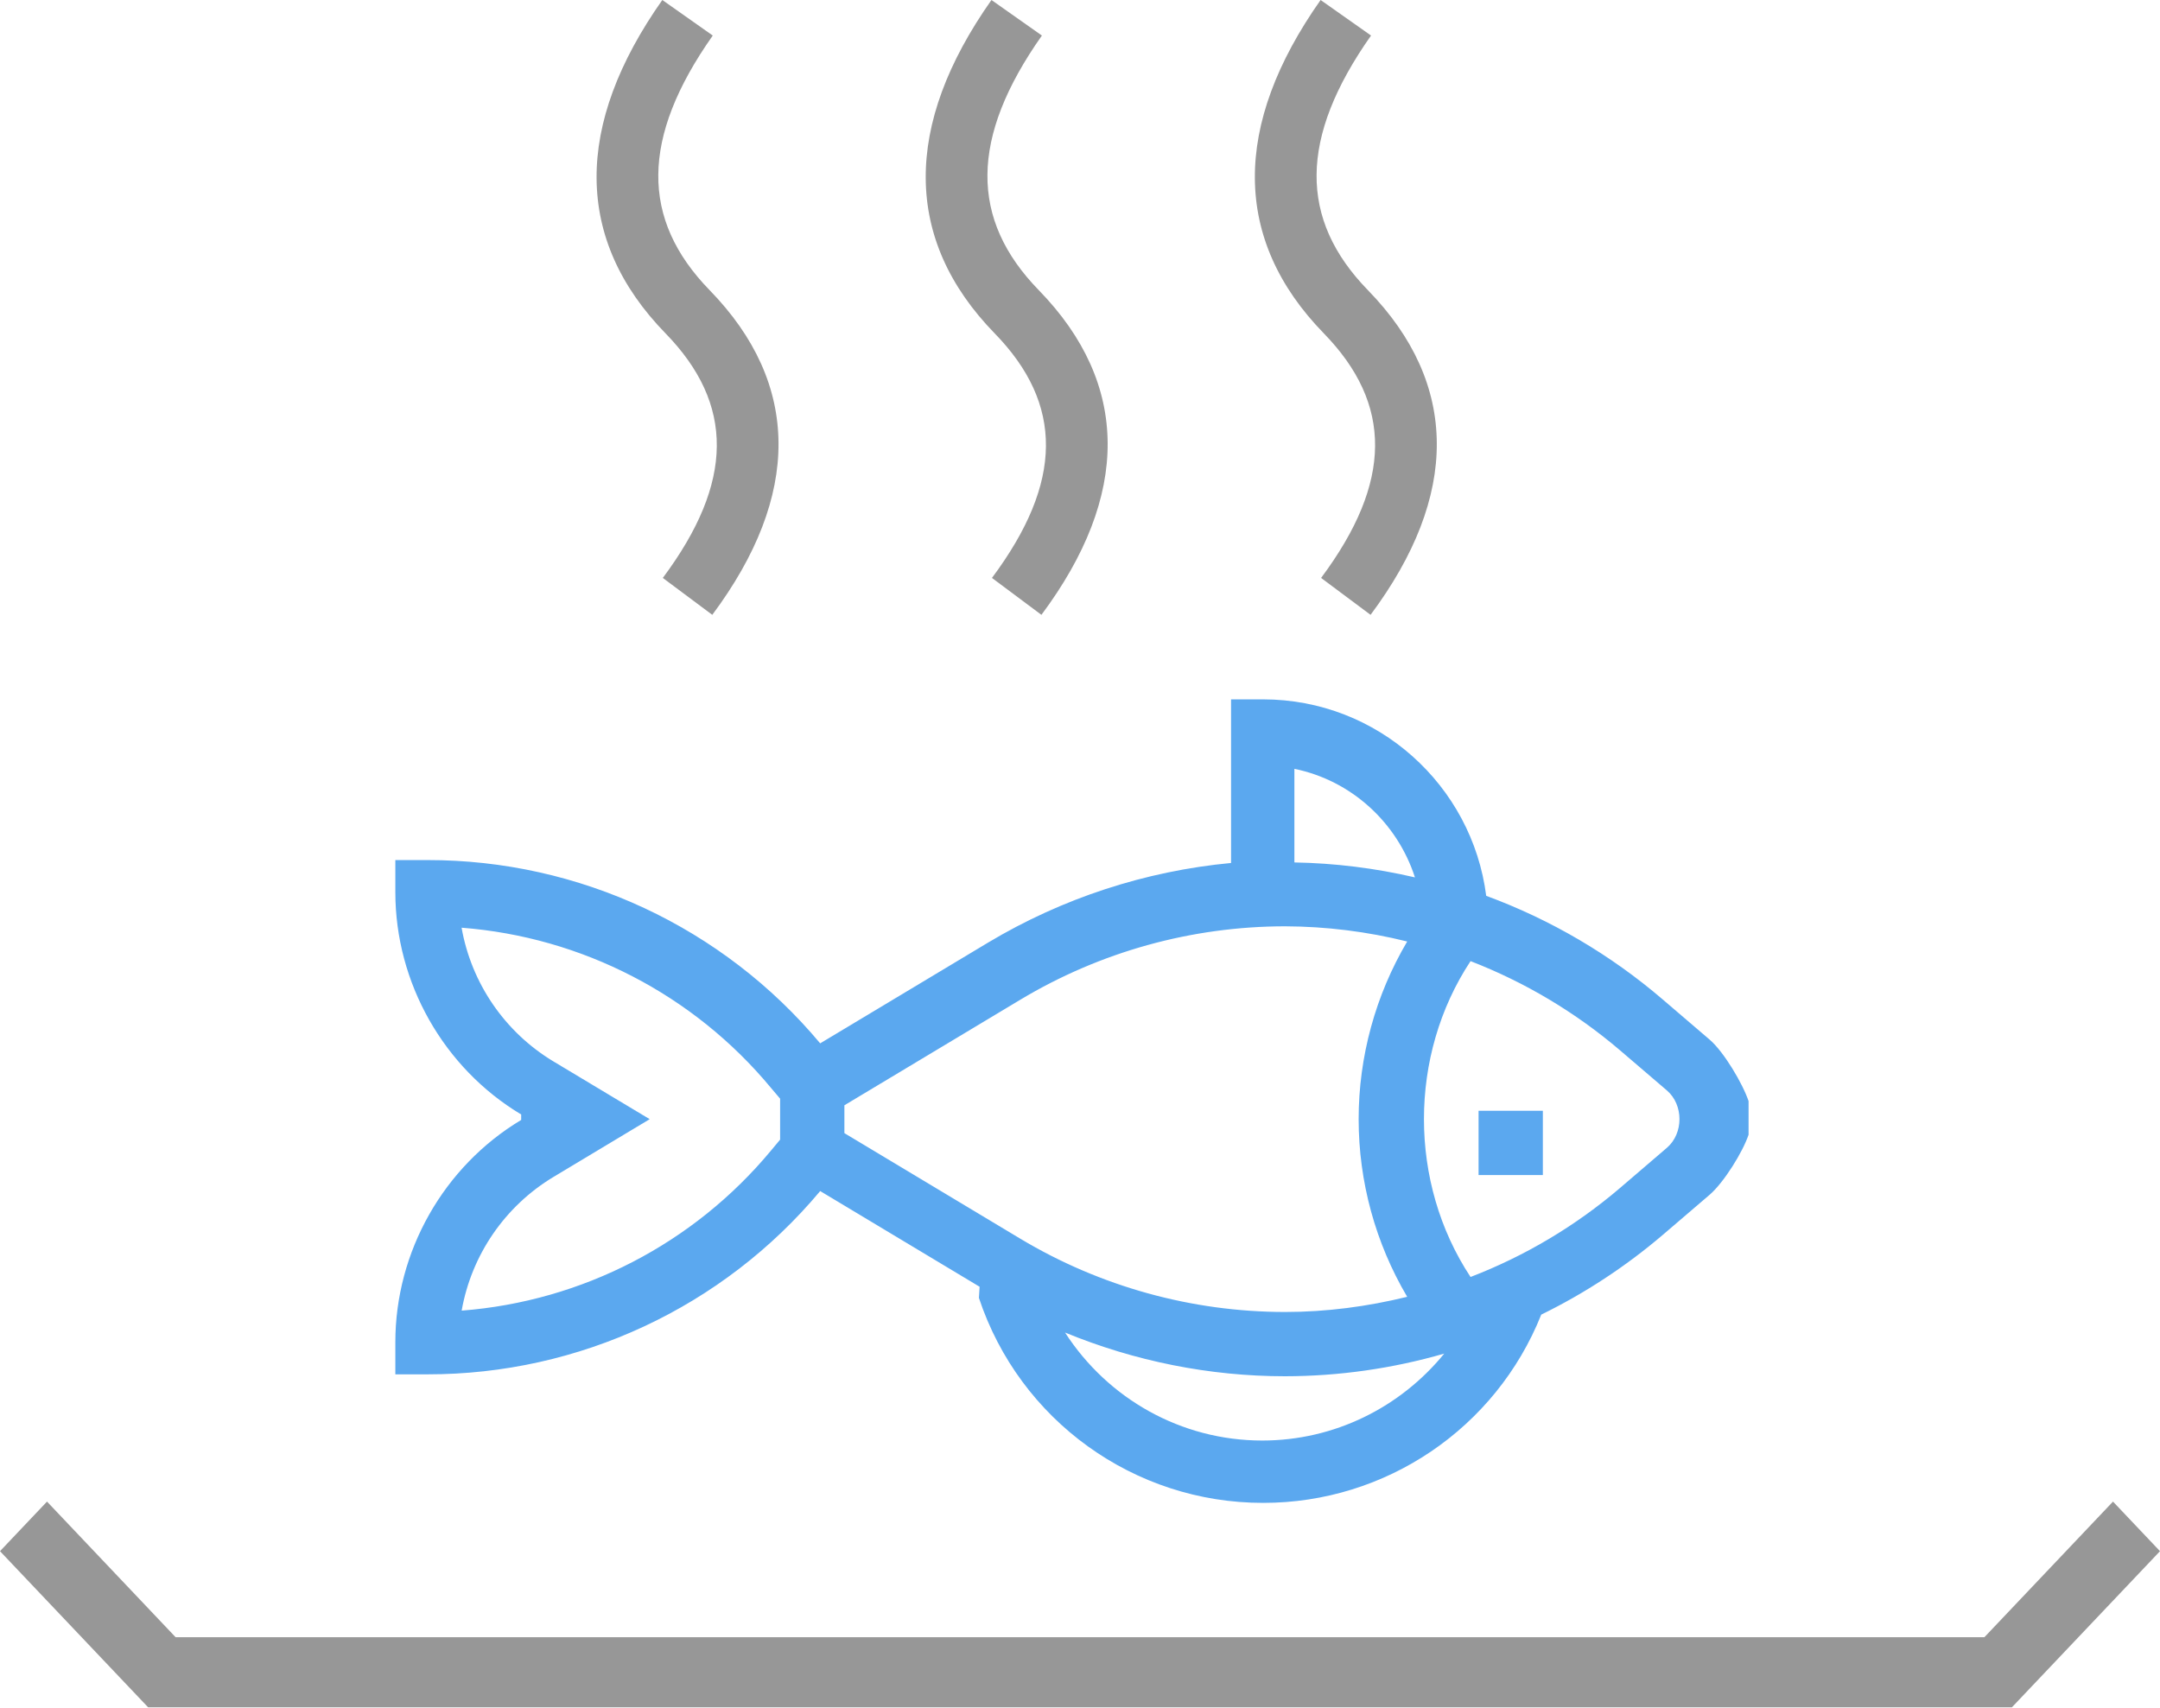
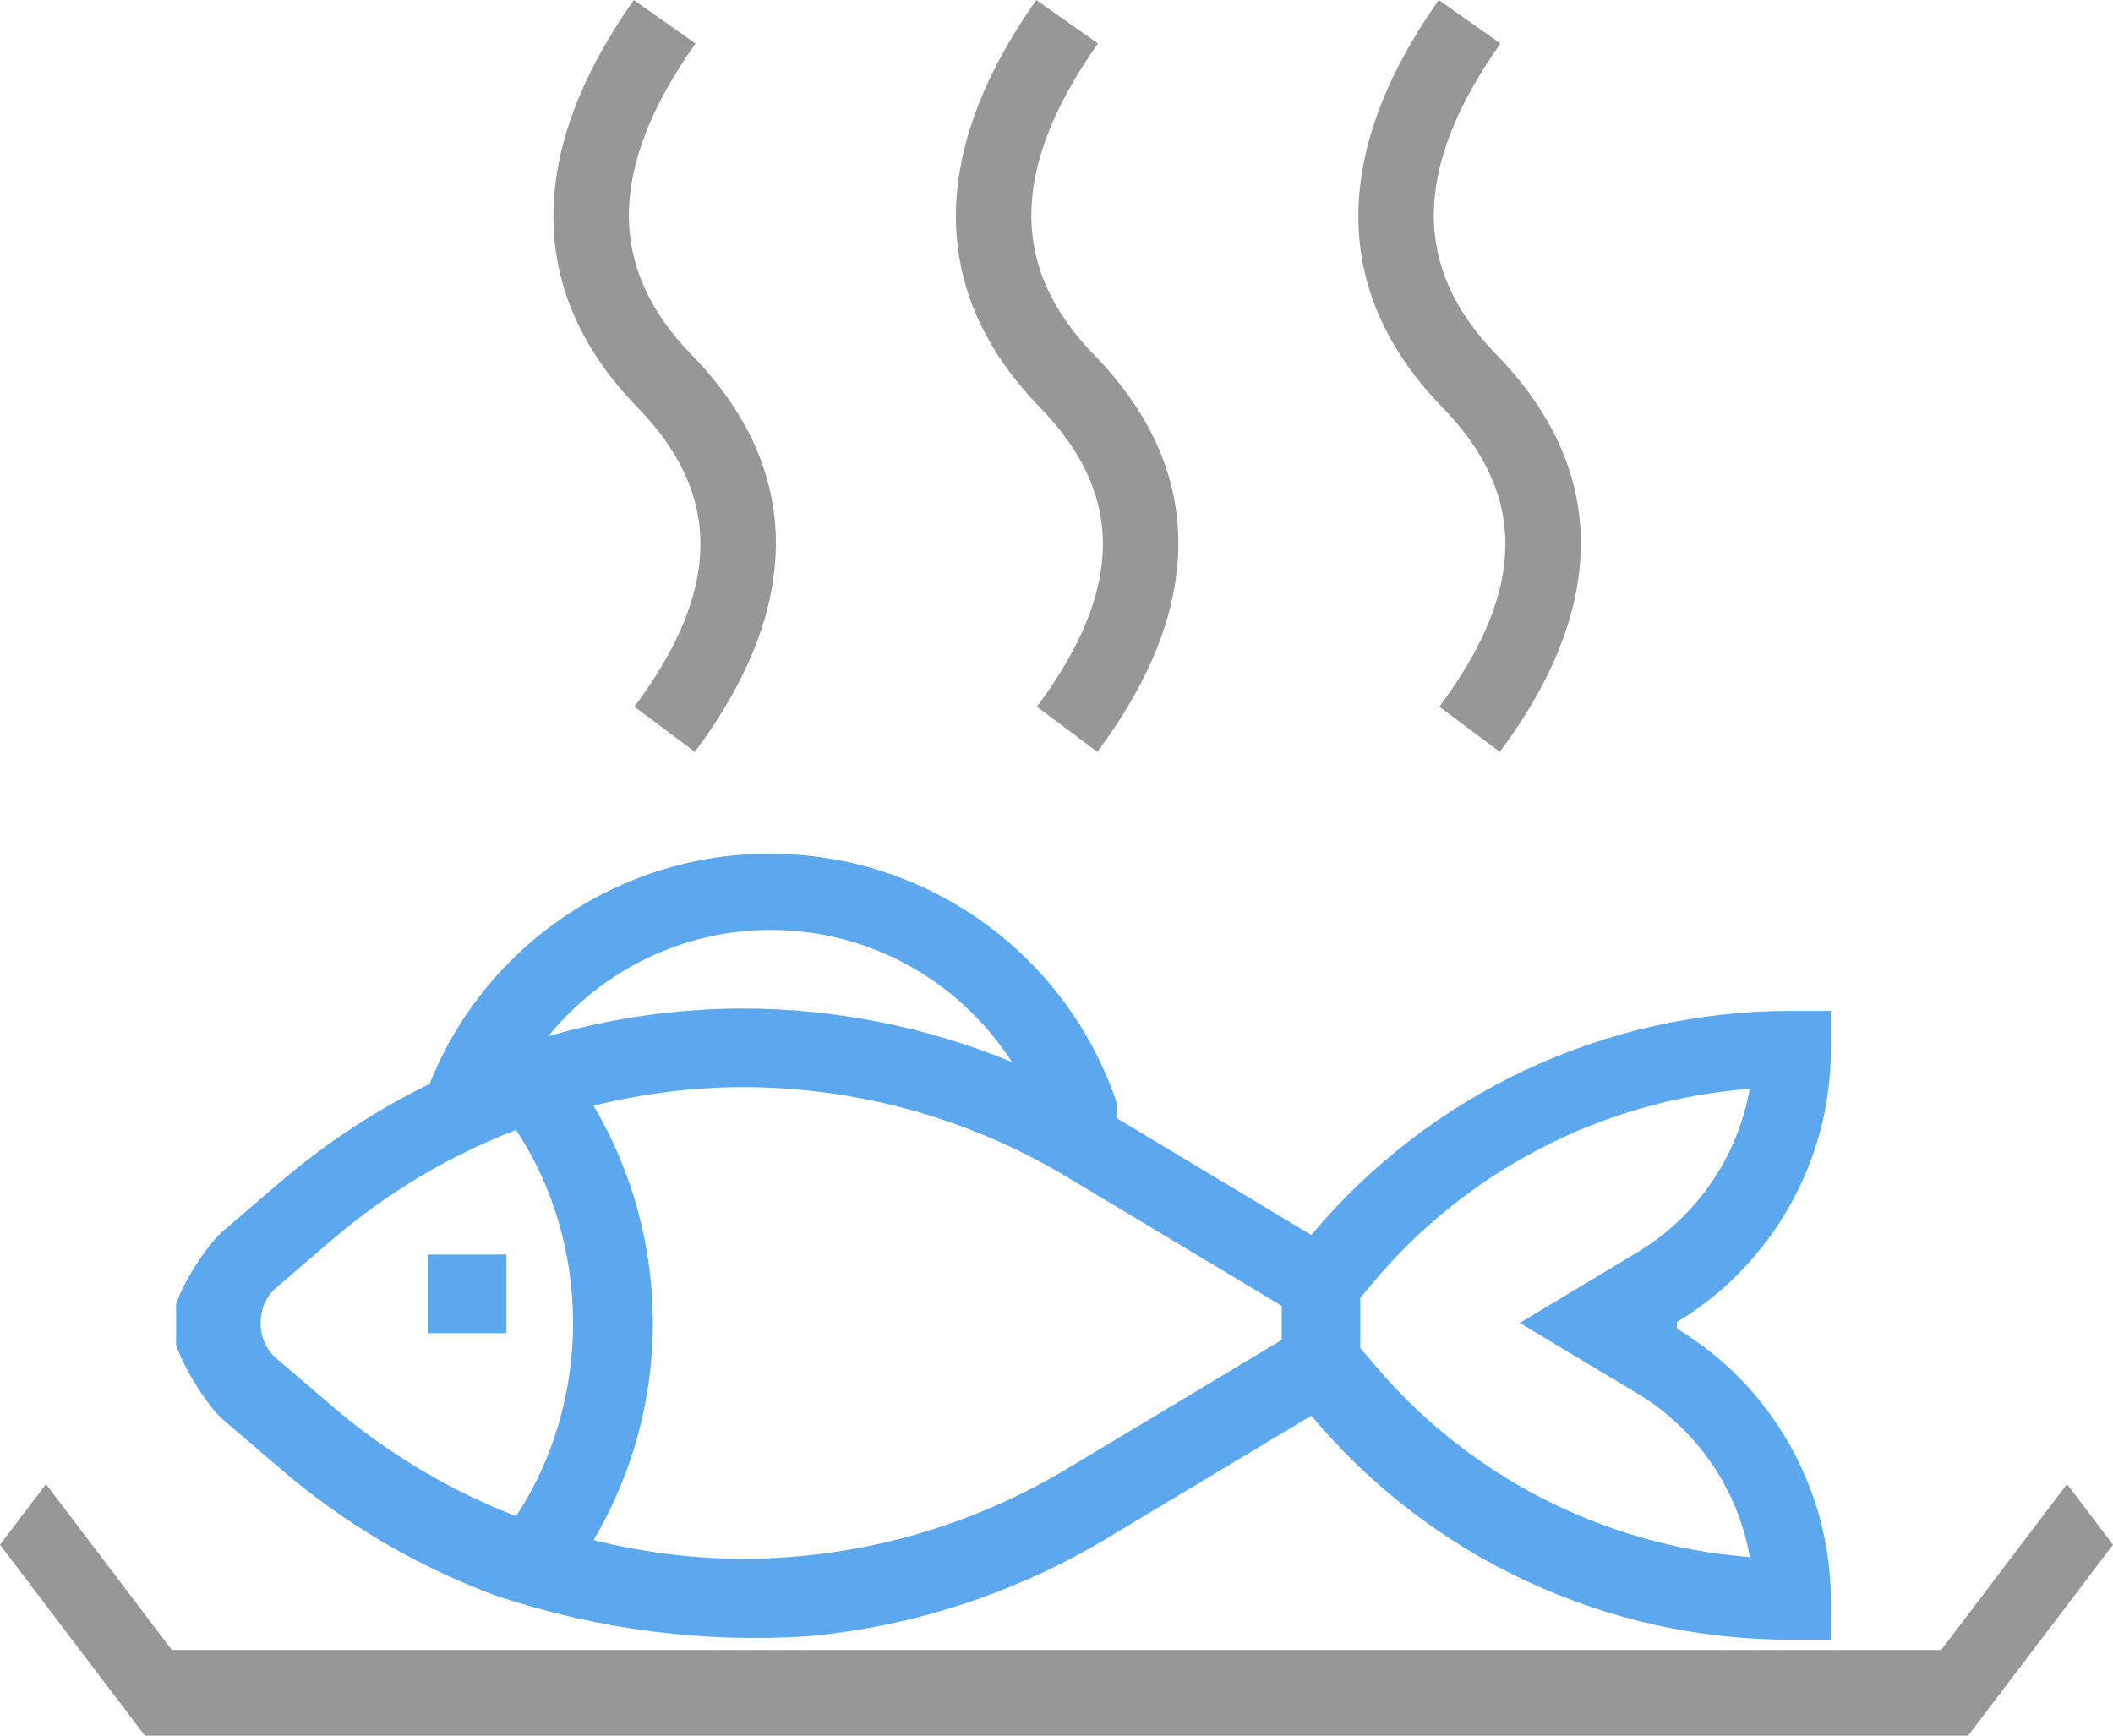
- <svg xmlns="http://www.w3.org/2000/svg" width="105" height="83">
-   <g fill="none" fill-rule="nonzero">
+ <svg xmlns="http://www.w3.org/2000/svg" width="84" height="69">
+   <g fill-rule="nonzero" fill="none">
    <g fill="#5BA8EF">
-       <path d="M47.586 63.097l.034-.542-7.75-4.652a24.851 24.851 0 0 1-19.09 8.91h-1.562v-1.562c0-4.4 2.344-8.544 6.117-10.805v-.266c-3.773-2.262-6.117-6.407-6.117-10.805v-1.563h1.562a24.85 24.85 0 0 1 19.09 8.91l8.168-4.902a28.161 28.161 0 0 1 11.805-3.867V34h1.563c5.563 0 10.156 4.176 10.84 9.55a28.118 28.118 0 0 1 8.578 5.036l2.289 1.96c.691.595 1.606 2.141 1.887 2.985v1.632c-.281.844-1.2 2.32-1.887 2.915l-2.289 1.96a28.222 28.222 0 0 1-5.902 3.872 14.544 14.544 0 0 1-13.516 9.152 14.546 14.546 0 0 1-13.82-9.965zm33.446-10.084l-2.29-1.96a25.233 25.233 0 0 0-7.257-4.328c-3.02 4.574-3.02 10.784 0 15.355a25.032 25.032 0 0 0 7.258-4.32l2.289-1.962c.812-.699.812-2.085 0-2.785zM51.773 64.781c2.074 3.211 5.633 5.25 9.586 5.25 3.515 0 6.718-1.617 8.847-4.226a28 28 0 0 1-7.738 1.101c-3.68 0-7.312-.734-10.695-2.125zm17.009-22.127c-.86-2.66-3.086-4.711-5.86-5.277v4.55a28 28 0 0 1 5.86.727zM26.899 57.22a9.516 9.516 0 0 0-4.457 6.496 21.715 21.715 0 0 0 15.03-7.773l.45-.54v-1.992l-.453-.535A21.704 21.704 0 0 0 22.438 45.1a9.525 9.525 0 0 0 4.457 6.496l4.687 2.812L26.9 57.22zm14.148-2.133L49.6 60.22a25.07 25.07 0 0 0 12.867 3.562c2.016 0 4.008-.265 5.938-.738a17 17 0 0 1-2.36-8.637 17 17 0 0 1 2.36-8.636 24.968 24.968 0 0 0-5.938-.739A25.037 25.037 0 0 0 49.601 48.6l-8.554 5.133v1.355z" />
-       <path d="M75 54v3.125h-3.125V54z" />
+       <path d="M44.414 43.903l-.034.542 7.75 4.652a24.851 24.851 0 0 1 19.09-8.91h1.562v1.562c0 4.4-2.344 8.544-6.117 10.805v.266c3.773 2.262 6.117 6.407 6.117 10.805v1.563H71.22a24.85 24.85 0 0 1-19.09-8.91l-8.168 4.902a28.161 28.161 0 0 1-11.805 3.867c-4.209.275-8.343-.257-12.403-1.598a28.118 28.118 0 0 1-8.578-5.035l-2.289-1.96c-.691-.595-1.606-2.141-1.887-2.985v-1.632c.281-.844 1.2-2.32 1.887-2.915l2.289-1.96a28.222 28.222 0 0 1 5.902-3.872 14.544 14.544 0 0 1 13.516-9.152c6.281 0 11.836 4.004 13.82 9.965zM10.968 53.987l2.29 1.96a25.233 25.233 0 0 0 7.257 4.328c3.02-4.574 3.02-10.784 0-15.355a25.032 25.032 0 0 0-7.258 4.32l-2.289 1.962c-.812.699-.812 2.085 0 2.785zm29.259-11.768c-2.074-3.211-5.633-5.25-9.586-5.25-3.515 0-6.718 1.617-8.847 4.226a28 28 0 0 1 7.738-1.101c3.68 0 7.312.734 10.695 2.125zm24.874 7.561a9.516 9.516 0 0 0 4.457-6.496 21.715 21.715 0 0 0-15.03 7.773l-.45.54v1.992l.453.535A21.704 21.704 0 0 0 69.562 61.9a9.525 9.525 0 0 0-4.457-6.496l-4.687-2.812L65.1 49.78zm-14.148 2.133L42.4 46.78a25.07 25.07 0 0 0-12.867-3.562c-2.016 0-4.008.265-5.938.738a17 17 0 0 1 2.36 8.637 17 17 0 0 1-2.36 8.636c1.93.473 3.922.739 5.938.739 4.527 0 8.976-1.235 12.867-3.567l8.554-5.133v-1.355z" />
+       <path d="M17 53v-3.125h3.125V53z" />
    </g>
-     <path fill="#979797" d="M97.414 80.28H98l-1 .44.414-.44zm-.951-.687L102.715 73 105 75.41 97.801 83H7.2L0 75.41 2.285 73l6.252 6.593h87.926zM34.625 29.89l-2.405-1.794c3.478-4.664 3.478-8.455.128-11.894C27.91 11.645 27.91 6.08 32.196 0l2.452 1.728c-3.505 4.973-3.505 8.937-.151 12.38 4.442 4.561 4.442 9.996.128 15.782zM50.625 29.89l-2.405-1.794c3.478-4.664 3.478-8.455.128-11.894C43.91 11.645 43.91 6.08 48.196 0l2.452 1.728c-3.505 4.973-3.505 8.937-.151 12.38 4.442 4.561 4.442 9.996.128 15.782zM66.625 29.89l-2.405-1.794c3.478-4.664 3.478-8.455.128-11.894C59.91 11.645 59.91 6.08 64.196 0l2.452 1.728c-3.505 4.973-3.505 8.937-.151 12.38 4.442 4.561 4.442 9.996.128 15.782z" />
+     <path d="M77.17 65.593L82.172 59 84 61.41 78.241 69H5.76L0 61.41 1.828 59l5.002 6.593h70.34zM27.625 29.89l-2.405-1.794c3.478-4.664 3.478-8.455.128-11.894C20.91 11.645 20.91 6.08 25.196 0l2.452 1.728c-3.505 4.973-3.505 8.937-.151 12.38 4.442 4.561 4.442 9.996.128 15.782zM43.625 29.89l-2.405-1.794c3.478-4.664 3.478-8.455.128-11.894C36.91 11.645 36.91 6.08 41.196 0l2.452 1.728c-3.505 4.973-3.505 8.937-.151 12.38 4.442 4.561 4.442 9.996.128 15.782zM59.625 29.89l-2.405-1.794c3.478-4.664 3.478-8.455.128-11.894C52.91 11.645 52.91 6.08 57.196 0l2.452 1.728c-3.505 4.973-3.505 8.937-.151 12.38 4.442 4.561 4.442 9.996.128 15.782z" fill="#979797" />
  </g>
</svg>
